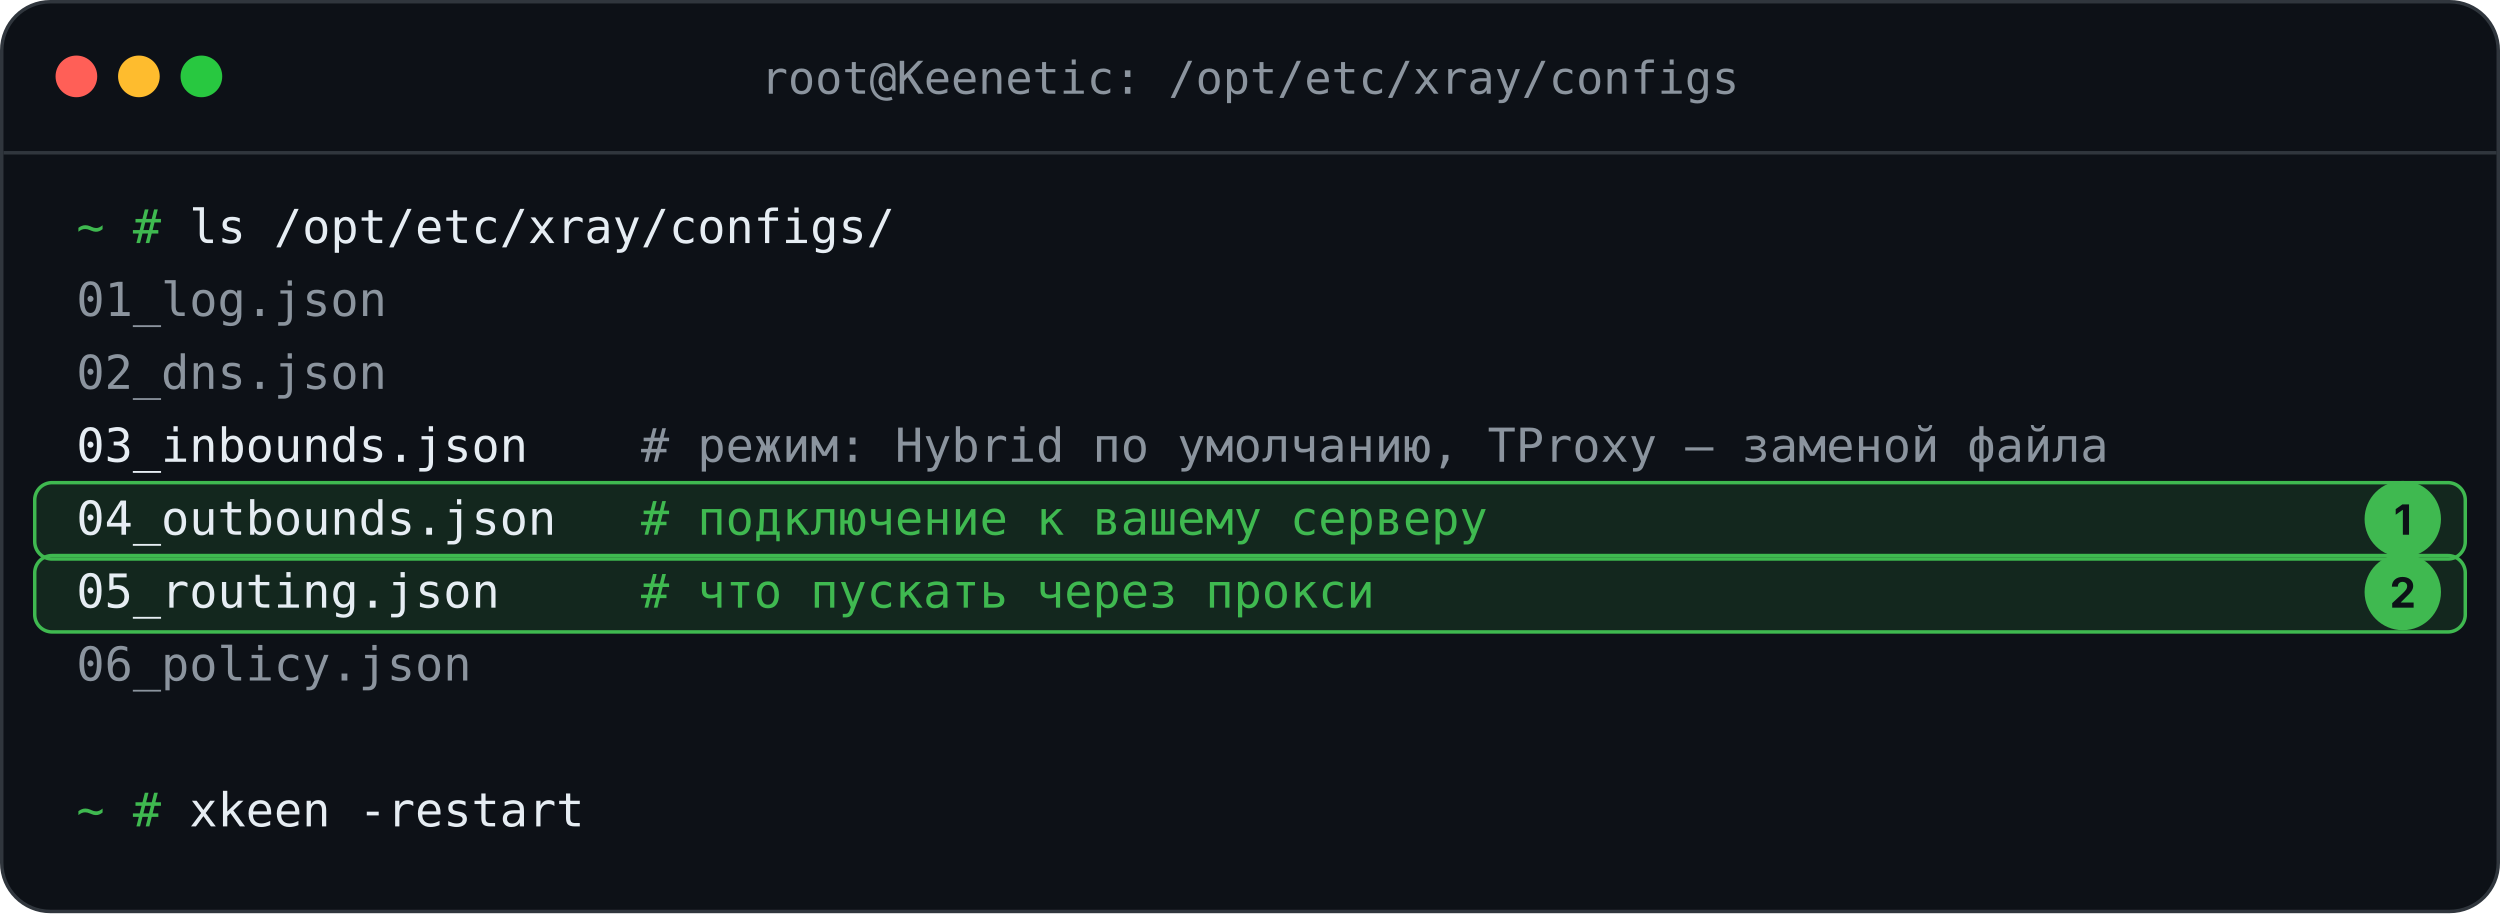
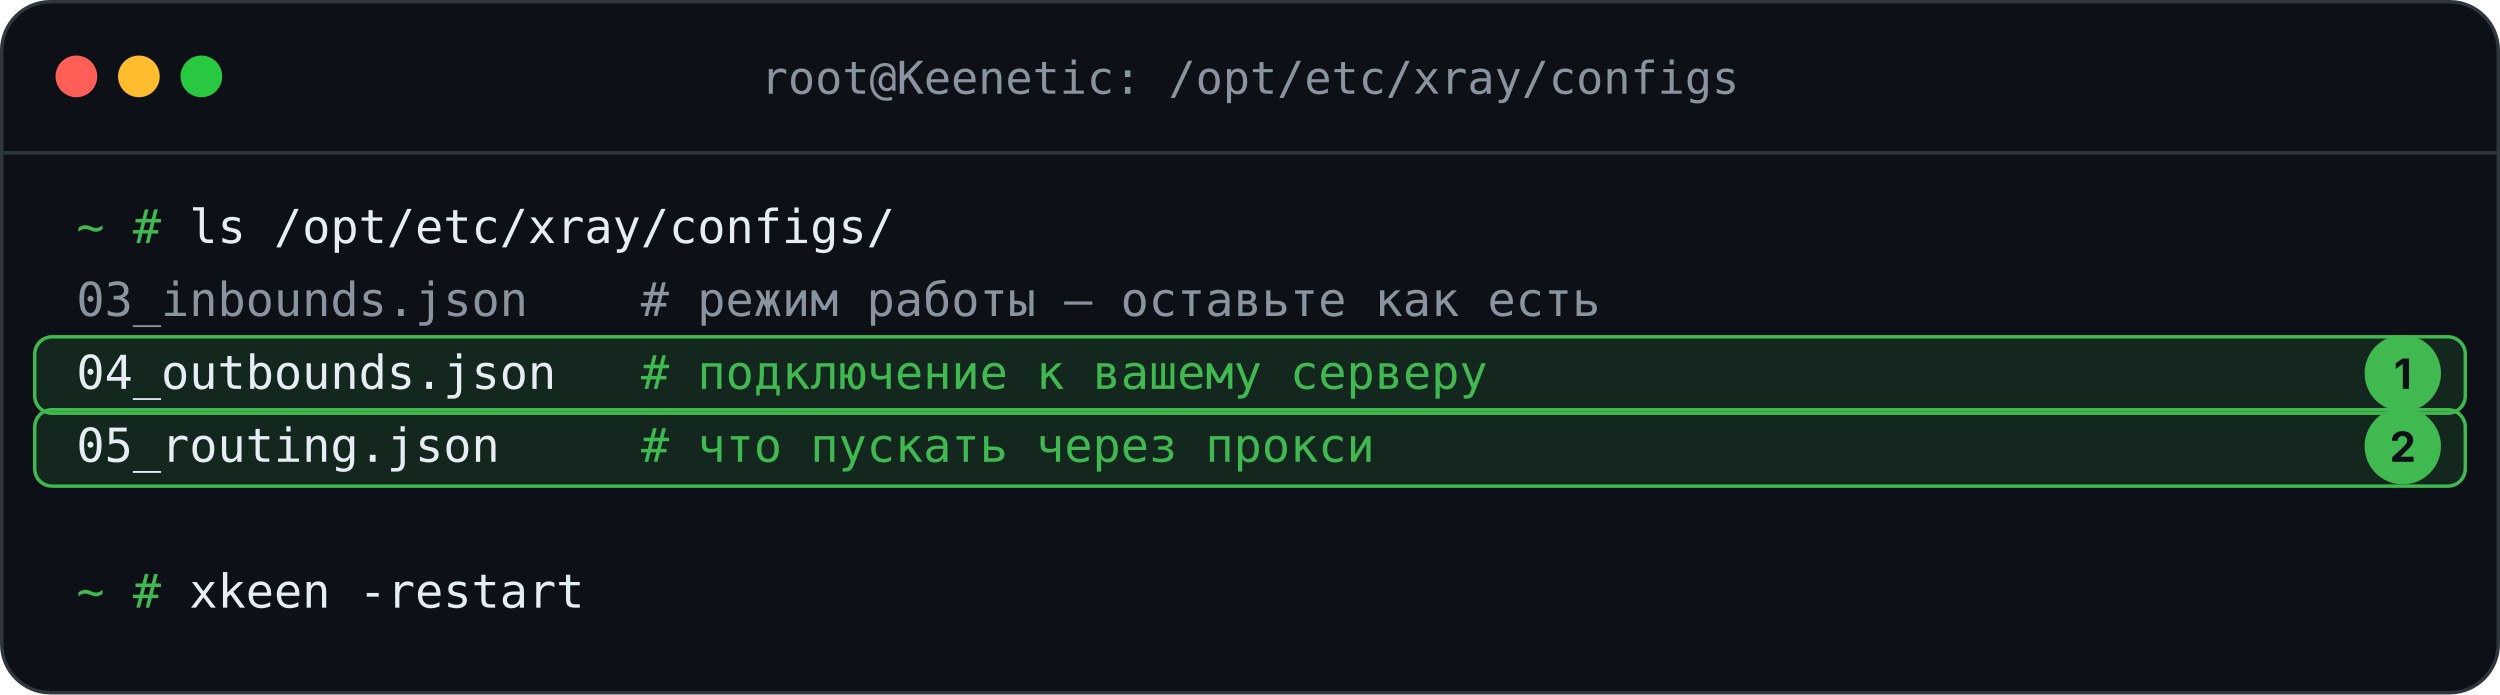
- <svg xmlns="http://www.w3.org/2000/svg" width="720" height="263" viewBox="0 0 720 263" role="img" aria-label="root@Keenetic: /opt/etc/xray/configs">
+ <svg xmlns="http://www.w3.org/2000/svg" width="720" height="200" viewBox="0 0 720 200" role="img" aria-label="root@Keenetic: /opt/etc/xray/configs">
  <style>.s{font-family:Inter, -apple-system, 'Segoe UI', Roboto, 'Helvetica Neue', Arial, sans-serif}.m{font-family:'JetBrains Mono', ui-monospace, SFMono-Regular, Menlo, Consolas, monospace}</style>
-   <rect x="0.5" y="0.5" width="719" height="262" rx="14" fill="#0d1117" stroke="#30363d" stroke-width="1" />
+   <rect x="0.5" y="0.5" width="719" height="199" rx="14" fill="#0d1117" stroke="#30363d" stroke-width="1" />
  <path d="M1 44 H719" stroke="#30363d" />
  <circle cx="22" cy="22" r="6" fill="#ff5f57" />
  <circle cx="40" cy="22" r="6" fill="#febc2e" />
  <circle cx="58" cy="22" r="6" fill="#28c840" />
  <text x="360.0" y="27" class="m" font-size="13" fill="#8b949e" font-weight="500" text-anchor="middle">root@Keenetic: /opt/etc/xray/configs</text>
  <text x="22" y="70" class="m" font-size="13.5" fill="#3fb950" xml:space="preserve">~ # </text>
  <text x="54.52" y="70" class="m" font-size="13.5" fill="#e6edf3" xml:space="preserve">ls /opt/etc/xray/configs/</text>
-   <text x="22" y="91" class="m" font-size="13.5" fill="#8b949e" xml:space="preserve">01_log.json</text>
-   <text x="22" y="112" class="m" font-size="13.5" fill="#8b949e" xml:space="preserve">02_dns.json</text>
-   <text x="22" y="133" class="m" font-size="13.5" fill="#e6edf3" xml:space="preserve">03_inbounds.json    </text>
-   <text x="184.6" y="133" class="m" font-size="13.5" fill="#8b949e" xml:space="preserve"># режим: Hybrid по умолчанию, TProxy — заменой файла</text>
-   <rect x="10" y="139" width="700" height="22" rx="5" fill="#3fb95022" stroke="#3fb950" stroke-width="1" />
-   <circle cx="692" cy="149.5" r="11" fill="#3fb950" />
-   <text x="692" y="154.0" class="s" font-size="12" fill="#0d1117" font-weight="700" text-anchor="middle">1</text>
-   <text x="22" y="154" class="m" font-size="13.5" fill="#e6edf3" xml:space="preserve">04_outbounds.json   </text>
-   <text x="184.6" y="154" class="m" font-size="13.5" fill="#3fb950" xml:space="preserve"># подключение к вашему серверу</text>
-   <rect x="10" y="160" width="700" height="22" rx="5" fill="#3fb95022" stroke="#3fb950" stroke-width="1" />
-   <circle cx="692" cy="170.5" r="11" fill="#3fb950" />
-   <text x="692" y="175.0" class="s" font-size="12" fill="#0d1117" font-weight="700" text-anchor="middle">2</text>
-   <text x="22" y="175" class="m" font-size="13.5" fill="#e6edf3" xml:space="preserve">05_routing.json     </text>
-   <text x="184.6" y="175" class="m" font-size="13.5" fill="#3fb950" xml:space="preserve"># что пускать через прокси</text>
-   <text x="22" y="196" class="m" font-size="13.5" fill="#8b949e" xml:space="preserve">06_policy.json</text>
-   <text x="22" y="217" class="m" font-size="13.5" fill="#e6edf3" xml:space="preserve" />
-   <text x="22" y="238" class="m" font-size="13.5" fill="#3fb950" xml:space="preserve">~ # </text>
-   <text x="54.52" y="238" class="m" font-size="13.5" fill="#e6edf3" xml:space="preserve">xkeen -restart</text>
+   <text x="22" y="91" class="m" font-size="13.5" fill="#8b949e" xml:space="preserve">03_inbounds.json    # режим работы — оставьте как есть</text>
+   <rect x="10" y="97" width="700" height="22" rx="5" fill="#3fb95022" stroke="#3fb950" stroke-width="1" />
+   <circle cx="692" cy="107.5" r="11" fill="#3fb950" />
+   <text x="692" y="112.0" class="s" font-size="12" fill="#0d1117" font-weight="700" text-anchor="middle">1</text>
+   <text x="22" y="112" class="m" font-size="13.5" fill="#e6edf3" xml:space="preserve">04_outbounds.json   </text>
+   <text x="184.6" y="112" class="m" font-size="13.5" fill="#3fb950" xml:space="preserve"># подключение к вашему серверу</text>
+   <rect x="10" y="118" width="700" height="22" rx="5" fill="#3fb95022" stroke="#3fb950" stroke-width="1" />
+   <circle cx="692" cy="128.5" r="11" fill="#3fb950" />
+   <text x="692" y="133.0" class="s" font-size="12" fill="#0d1117" font-weight="700" text-anchor="middle">2</text>
+   <text x="22" y="133" class="m" font-size="13.5" fill="#e6edf3" xml:space="preserve">05_routing.json     </text>
+   <text x="184.6" y="133" class="m" font-size="13.5" fill="#3fb950" xml:space="preserve"># что пускать через прокси</text>
+   <text x="22" y="154" class="m" font-size="13.5" fill="#e6edf3" xml:space="preserve" />
+   <text x="22" y="175" class="m" font-size="13.5" fill="#3fb950" xml:space="preserve">~ # </text>
+   <text x="54.52" y="175" class="m" font-size="13.5" fill="#e6edf3" xml:space="preserve">xkeen -restart</text>
</svg>
